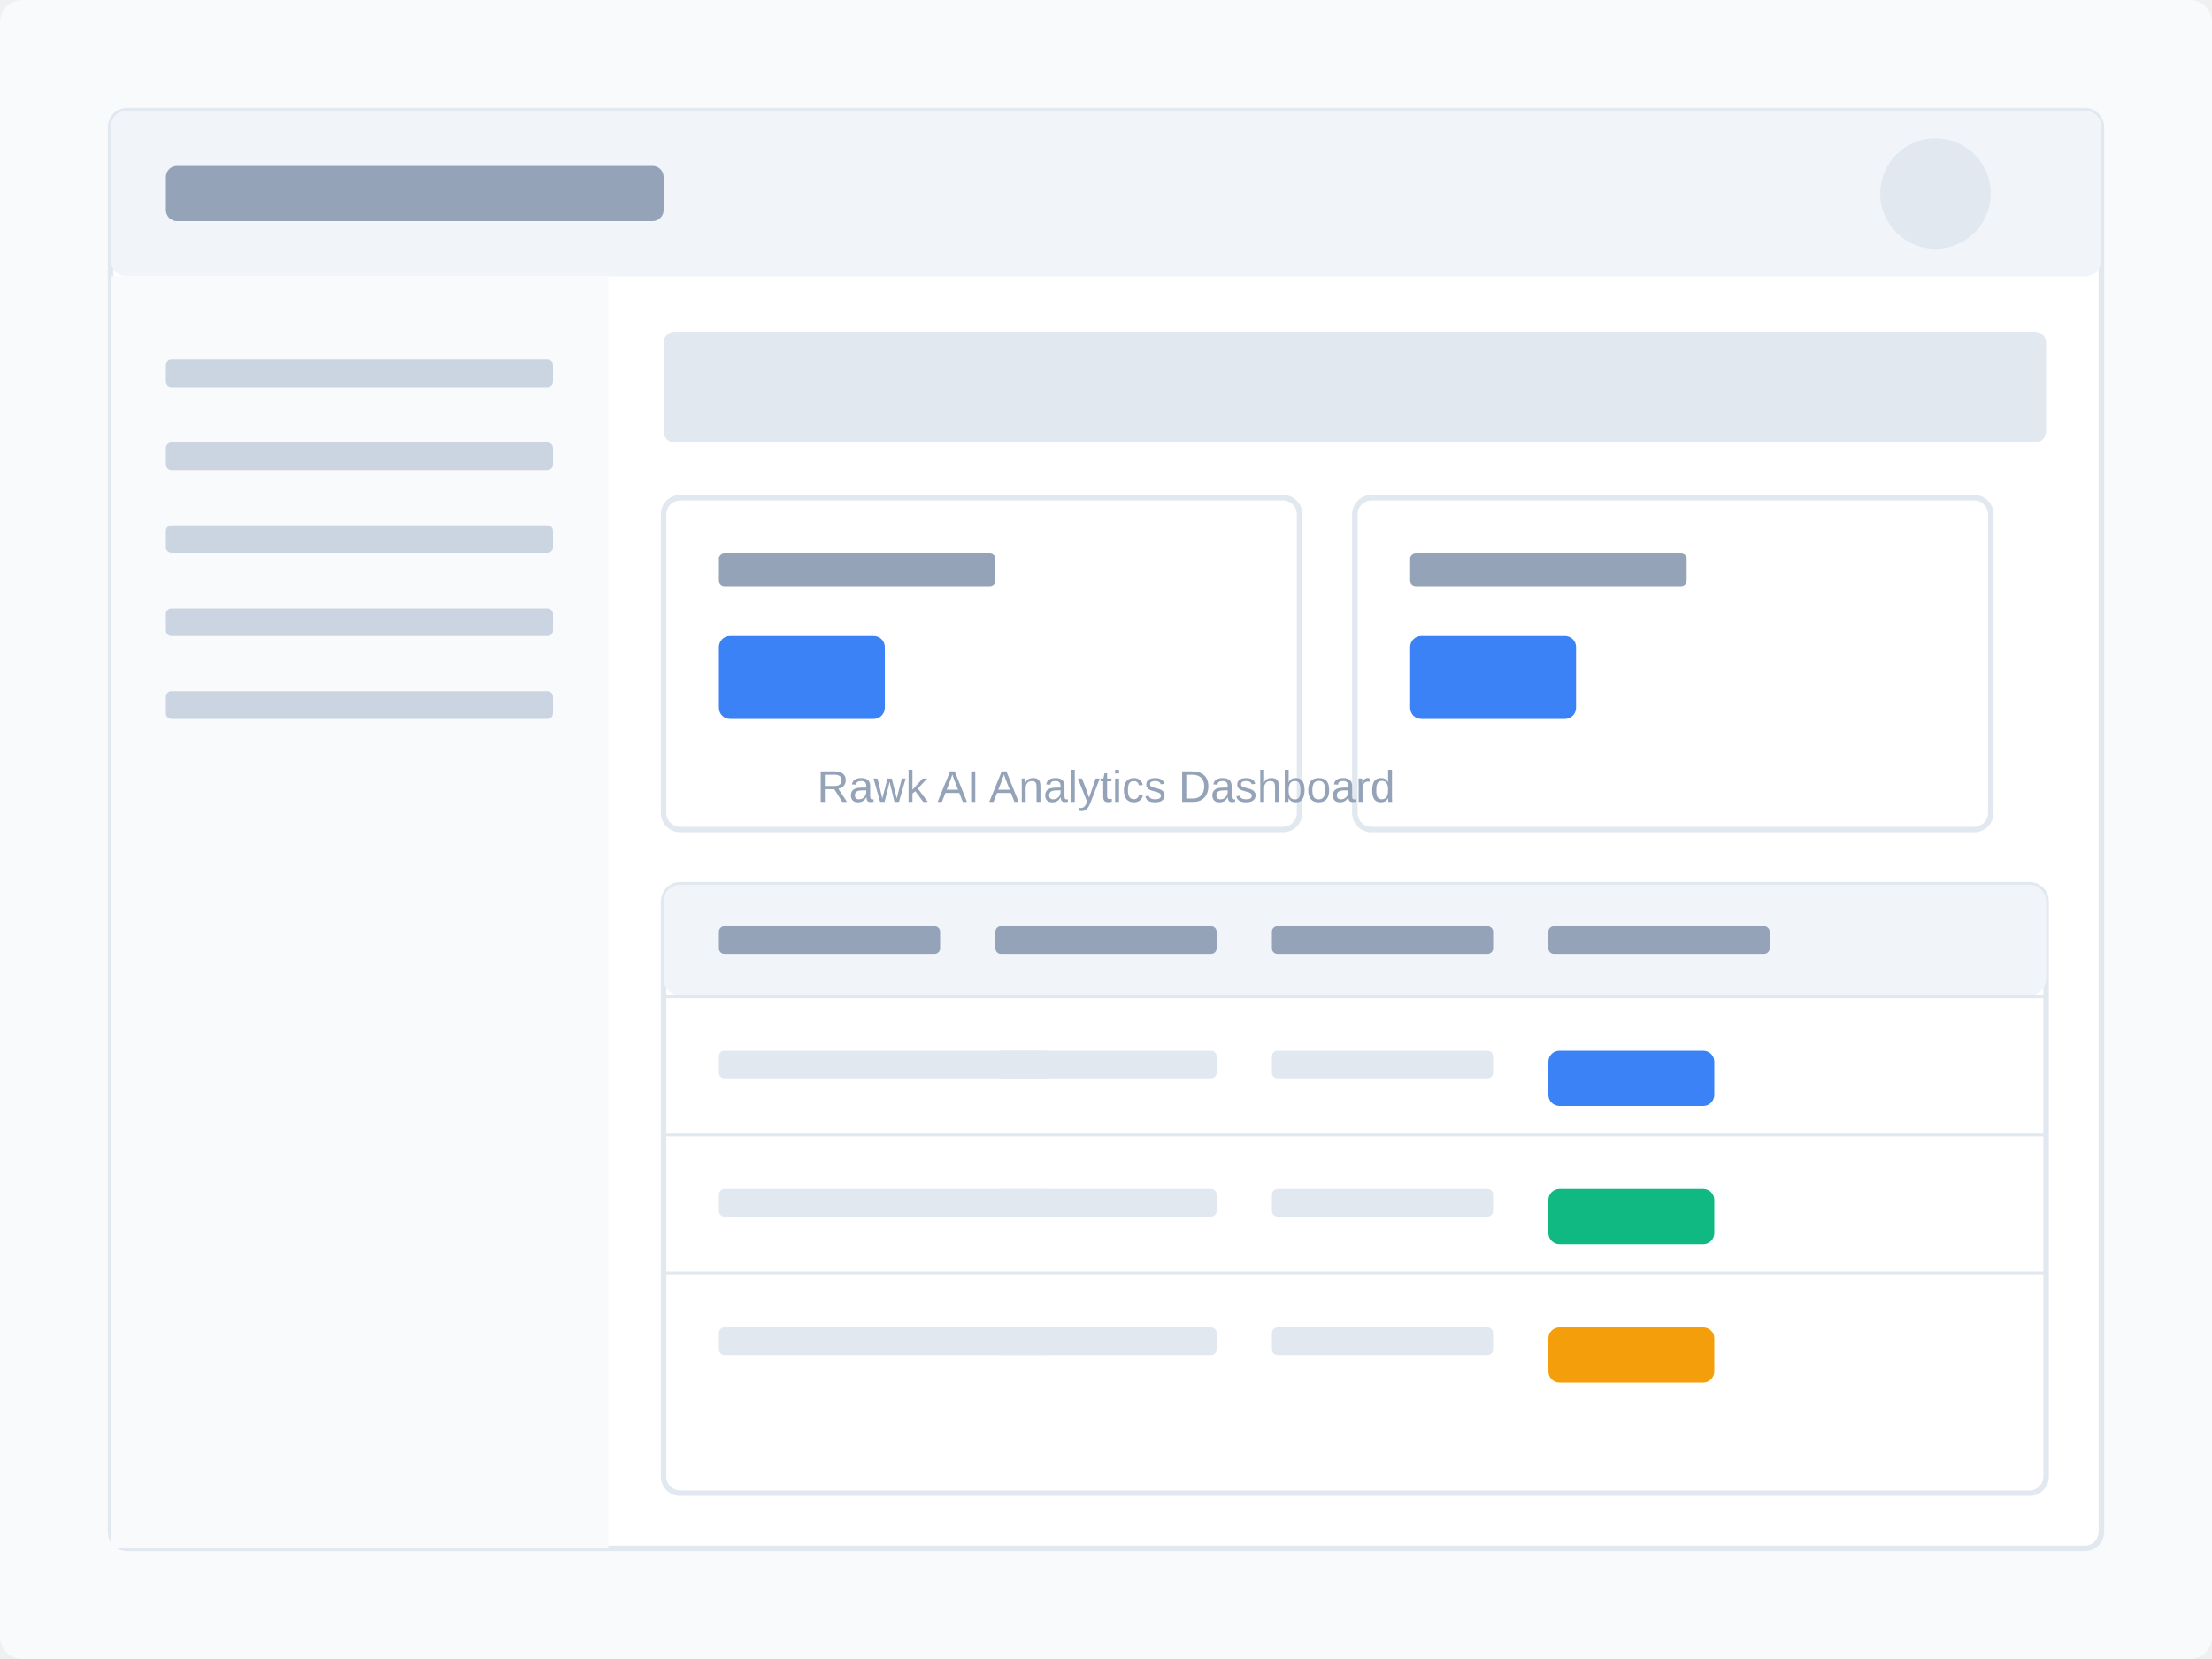
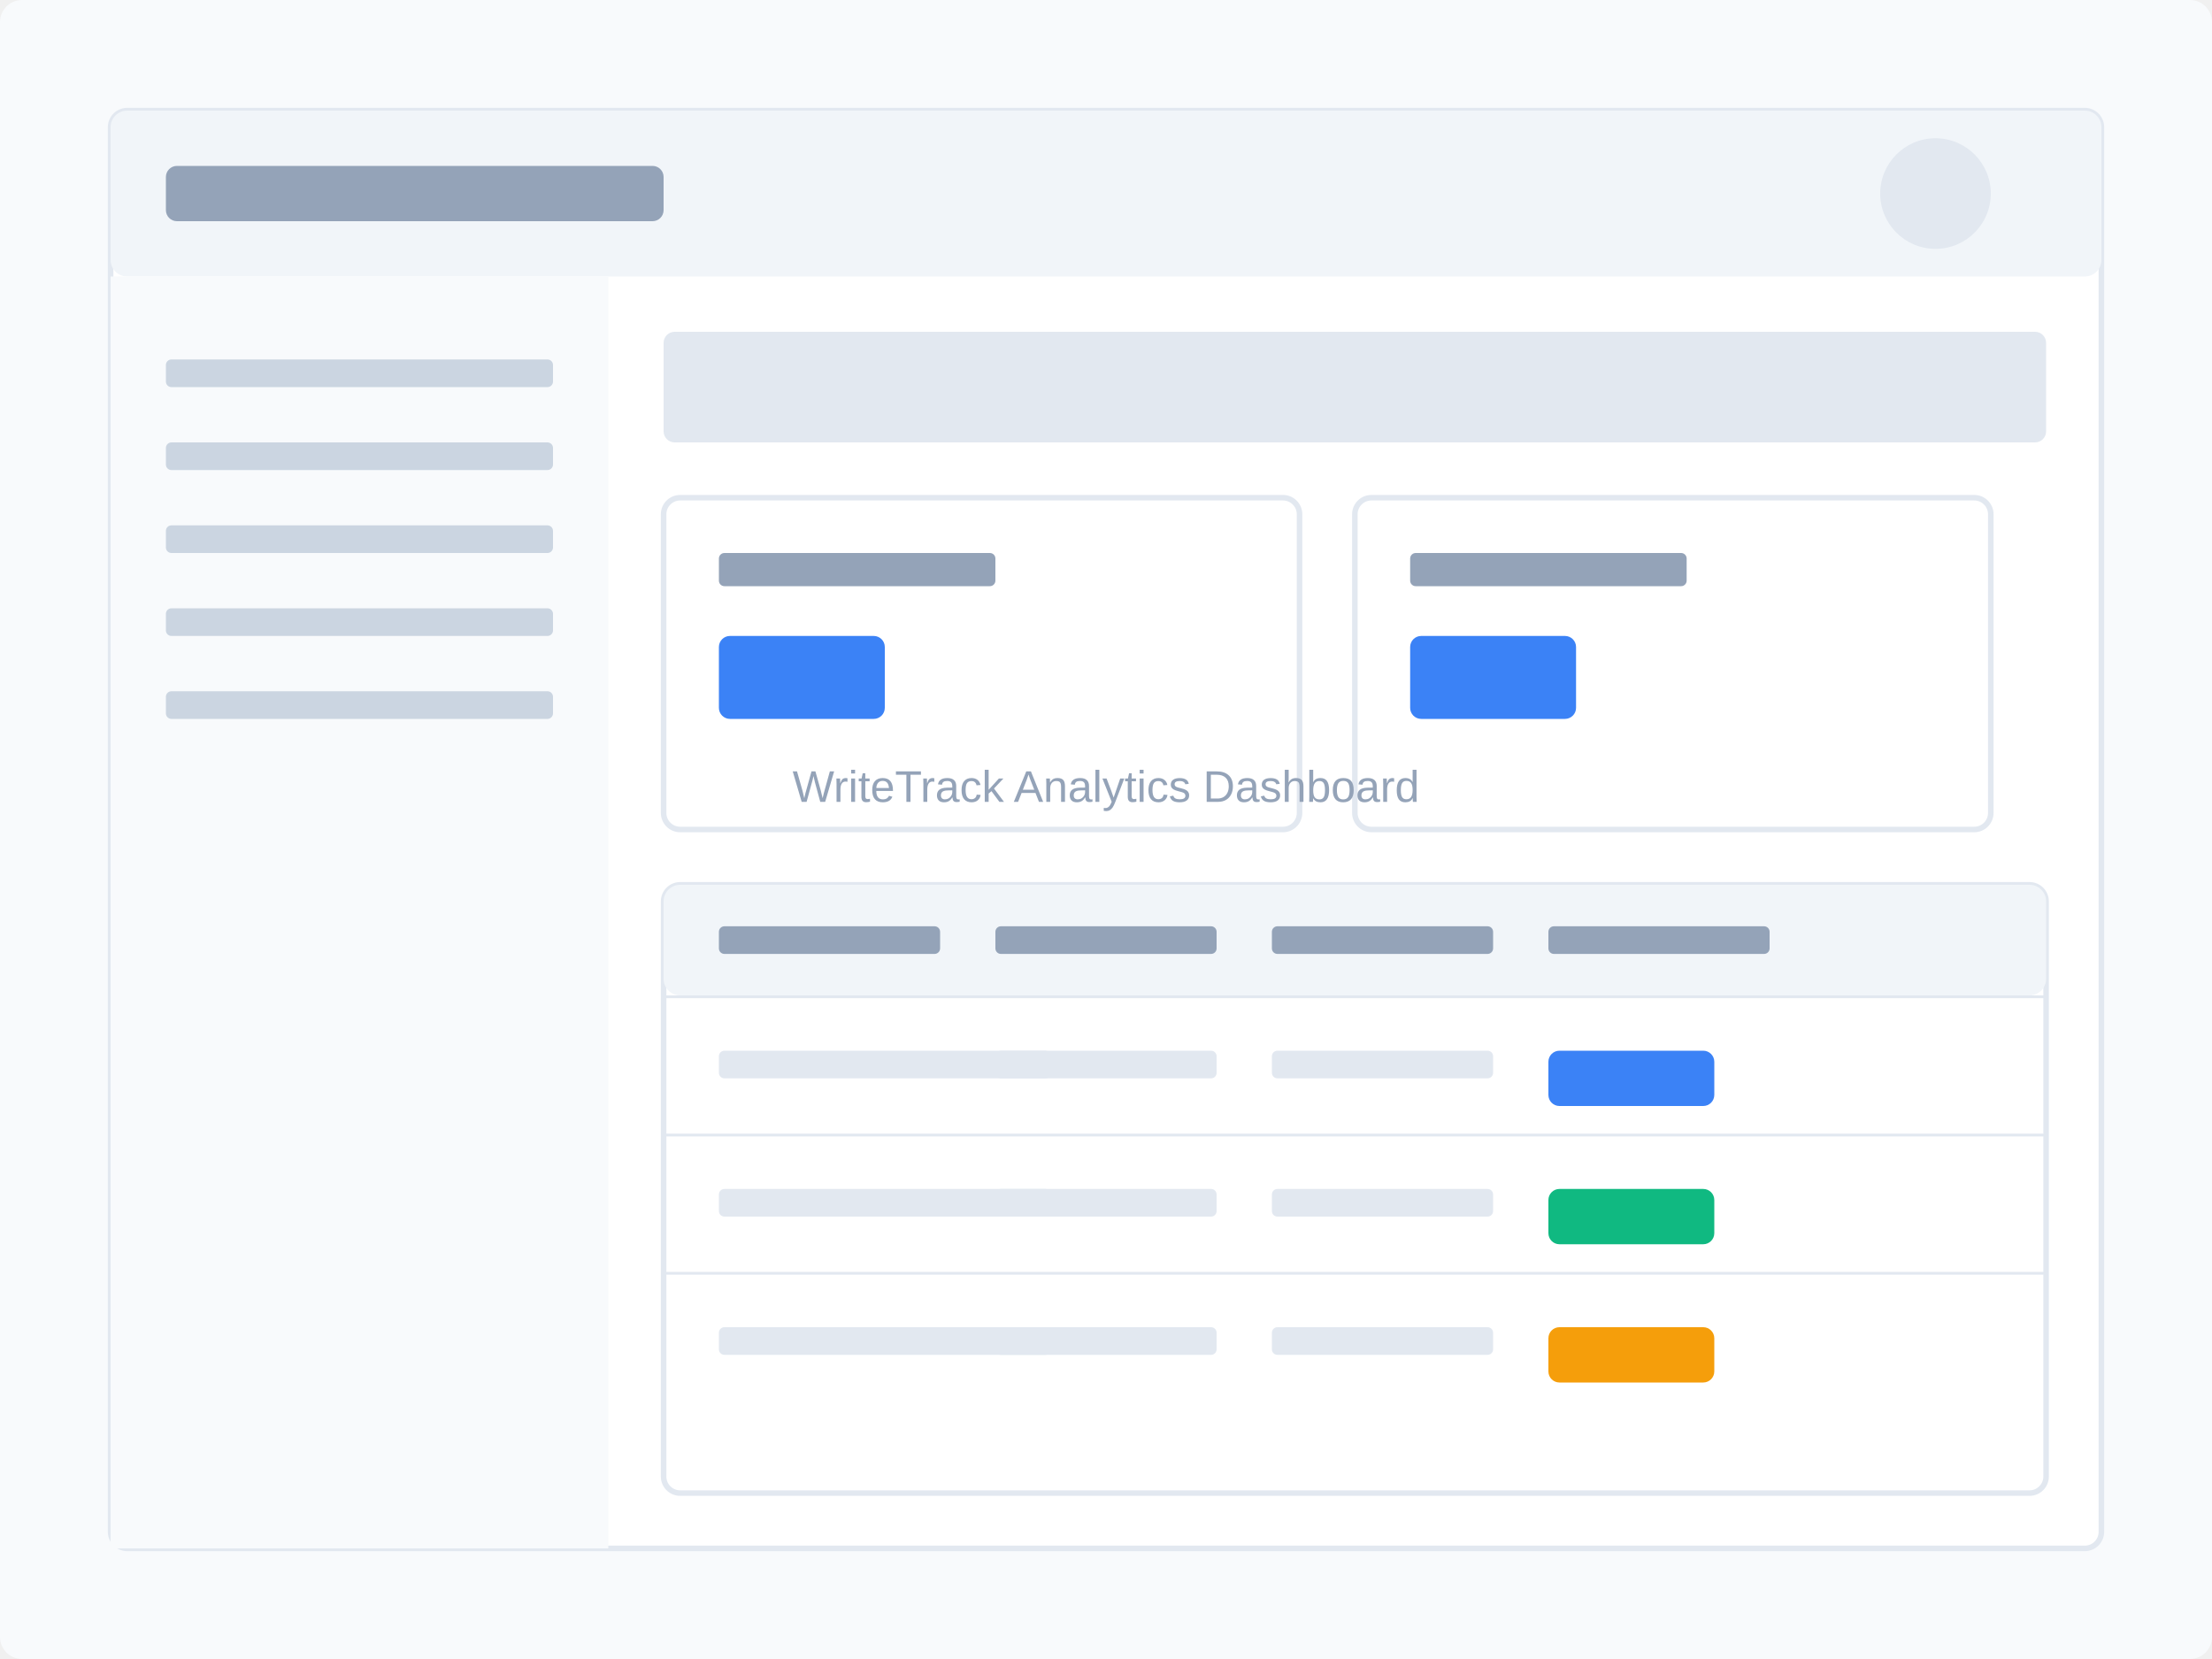
<svg xmlns="http://www.w3.org/2000/svg" width="800" height="600" viewBox="0 0 800 600" fill="none">
  <rect width="800" height="600" rx="8" fill="#F8FAFC" />
  <rect x="40" y="40" width="720" height="520" rx="6" fill="white" stroke="#E2E8F0" stroke-width="2" />
  <rect x="40" y="40" width="720" height="60" rx="6" fill="#F1F5F9" />
  <rect x="60" y="60" width="180" height="20" rx="4" fill="#94A3B8" />
  <circle cx="700" cy="70" r="20" fill="#E2E8F0" />
  <rect x="40" y="100" width="180" height="460" fill="#F8FAFC" />
  <rect x="60" y="130" width="140" height="10" rx="2" fill="#CBD5E1" />
  <rect x="60" y="160" width="140" height="10" rx="2" fill="#CBD5E1" />
  <rect x="60" y="190" width="140" height="10" rx="2" fill="#CBD5E1" />
  <rect x="60" y="220" width="140" height="10" rx="2" fill="#CBD5E1" />
  <rect x="60" y="250" width="140" height="10" rx="2" fill="#CBD5E1" />
  <rect x="240" y="120" width="500" height="40" rx="4" fill="#E2E8F0" />
  <rect x="240" y="180" width="230" height="120" rx="6" fill="white" stroke="#E2E8F0" stroke-width="2" />
  <rect x="260" y="200" width="100" height="12" rx="2" fill="#94A3B8" />
  <rect x="260" y="230" width="60" height="30" rx="4" fill="#3B82F6" />
  <rect x="490" y="180" width="230" height="120" rx="6" fill="white" stroke="#E2E8F0" stroke-width="2" />
  <rect x="510" y="200" width="100" height="12" rx="2" fill="#94A3B8" />
  <rect x="510" y="230" width="60" height="30" rx="4" fill="#3B82F6" />
  <rect x="240" y="320" width="500" height="220" rx="6" fill="white" stroke="#E2E8F0" stroke-width="2" />
  <rect x="240" y="320" width="500" height="40" rx="6" fill="#F1F5F9" />
  <rect x="260" y="335" width="80" height="10" rx="2" fill="#94A3B8" />
  <rect x="360" y="335" width="80" height="10" rx="2" fill="#94A3B8" />
  <rect x="460" y="335" width="80" height="10" rx="2" fill="#94A3B8" />
  <rect x="560" y="335" width="80" height="10" rx="2" fill="#94A3B8" />
  <rect x="240" y="360" width="500" height="1" fill="#E2E8F0" />
  <rect x="260" y="380" width="120" height="10" rx="2" fill="#E2E8F0" />
  <rect x="360" y="380" width="80" height="10" rx="2" fill="#E2E8F0" />
  <rect x="460" y="380" width="80" height="10" rx="2" fill="#E2E8F0" />
  <rect x="560" y="380" width="60" height="20" rx="4" fill="#3B82F6" />
  <rect x="240" y="410" width="500" height="1" fill="#E2E8F0" />
  <rect x="260" y="430" width="120" height="10" rx="2" fill="#E2E8F0" />
  <rect x="360" y="430" width="80" height="10" rx="2" fill="#E2E8F0" />
  <rect x="460" y="430" width="80" height="10" rx="2" fill="#E2E8F0" />
  <rect x="560" y="430" width="60" height="20" rx="4" fill="#10B981" />
  <rect x="240" y="460" width="500" height="1" fill="#E2E8F0" />
  <rect x="260" y="480" width="120" height="10" rx="2" fill="#E2E8F0" />
  <rect x="360" y="480" width="80" height="10" rx="2" fill="#E2E8F0" />
  <rect x="460" y="480" width="80" height="10" rx="2" fill="#E2E8F0" />
  <rect x="560" y="480" width="60" height="20" rx="4" fill="#F59E0B" />
-   <text x="400" y="290" font-family="Arial" font-size="16" fill="#94A3B8" text-anchor="middle">Rawk AI Analytics Dashboard</text>
+   <text x="400" y="290" font-family="Arial" font-size="16" fill="#94A3B8" text-anchor="middle">WriteTrack Analytics Dashboard</text>
</svg>
